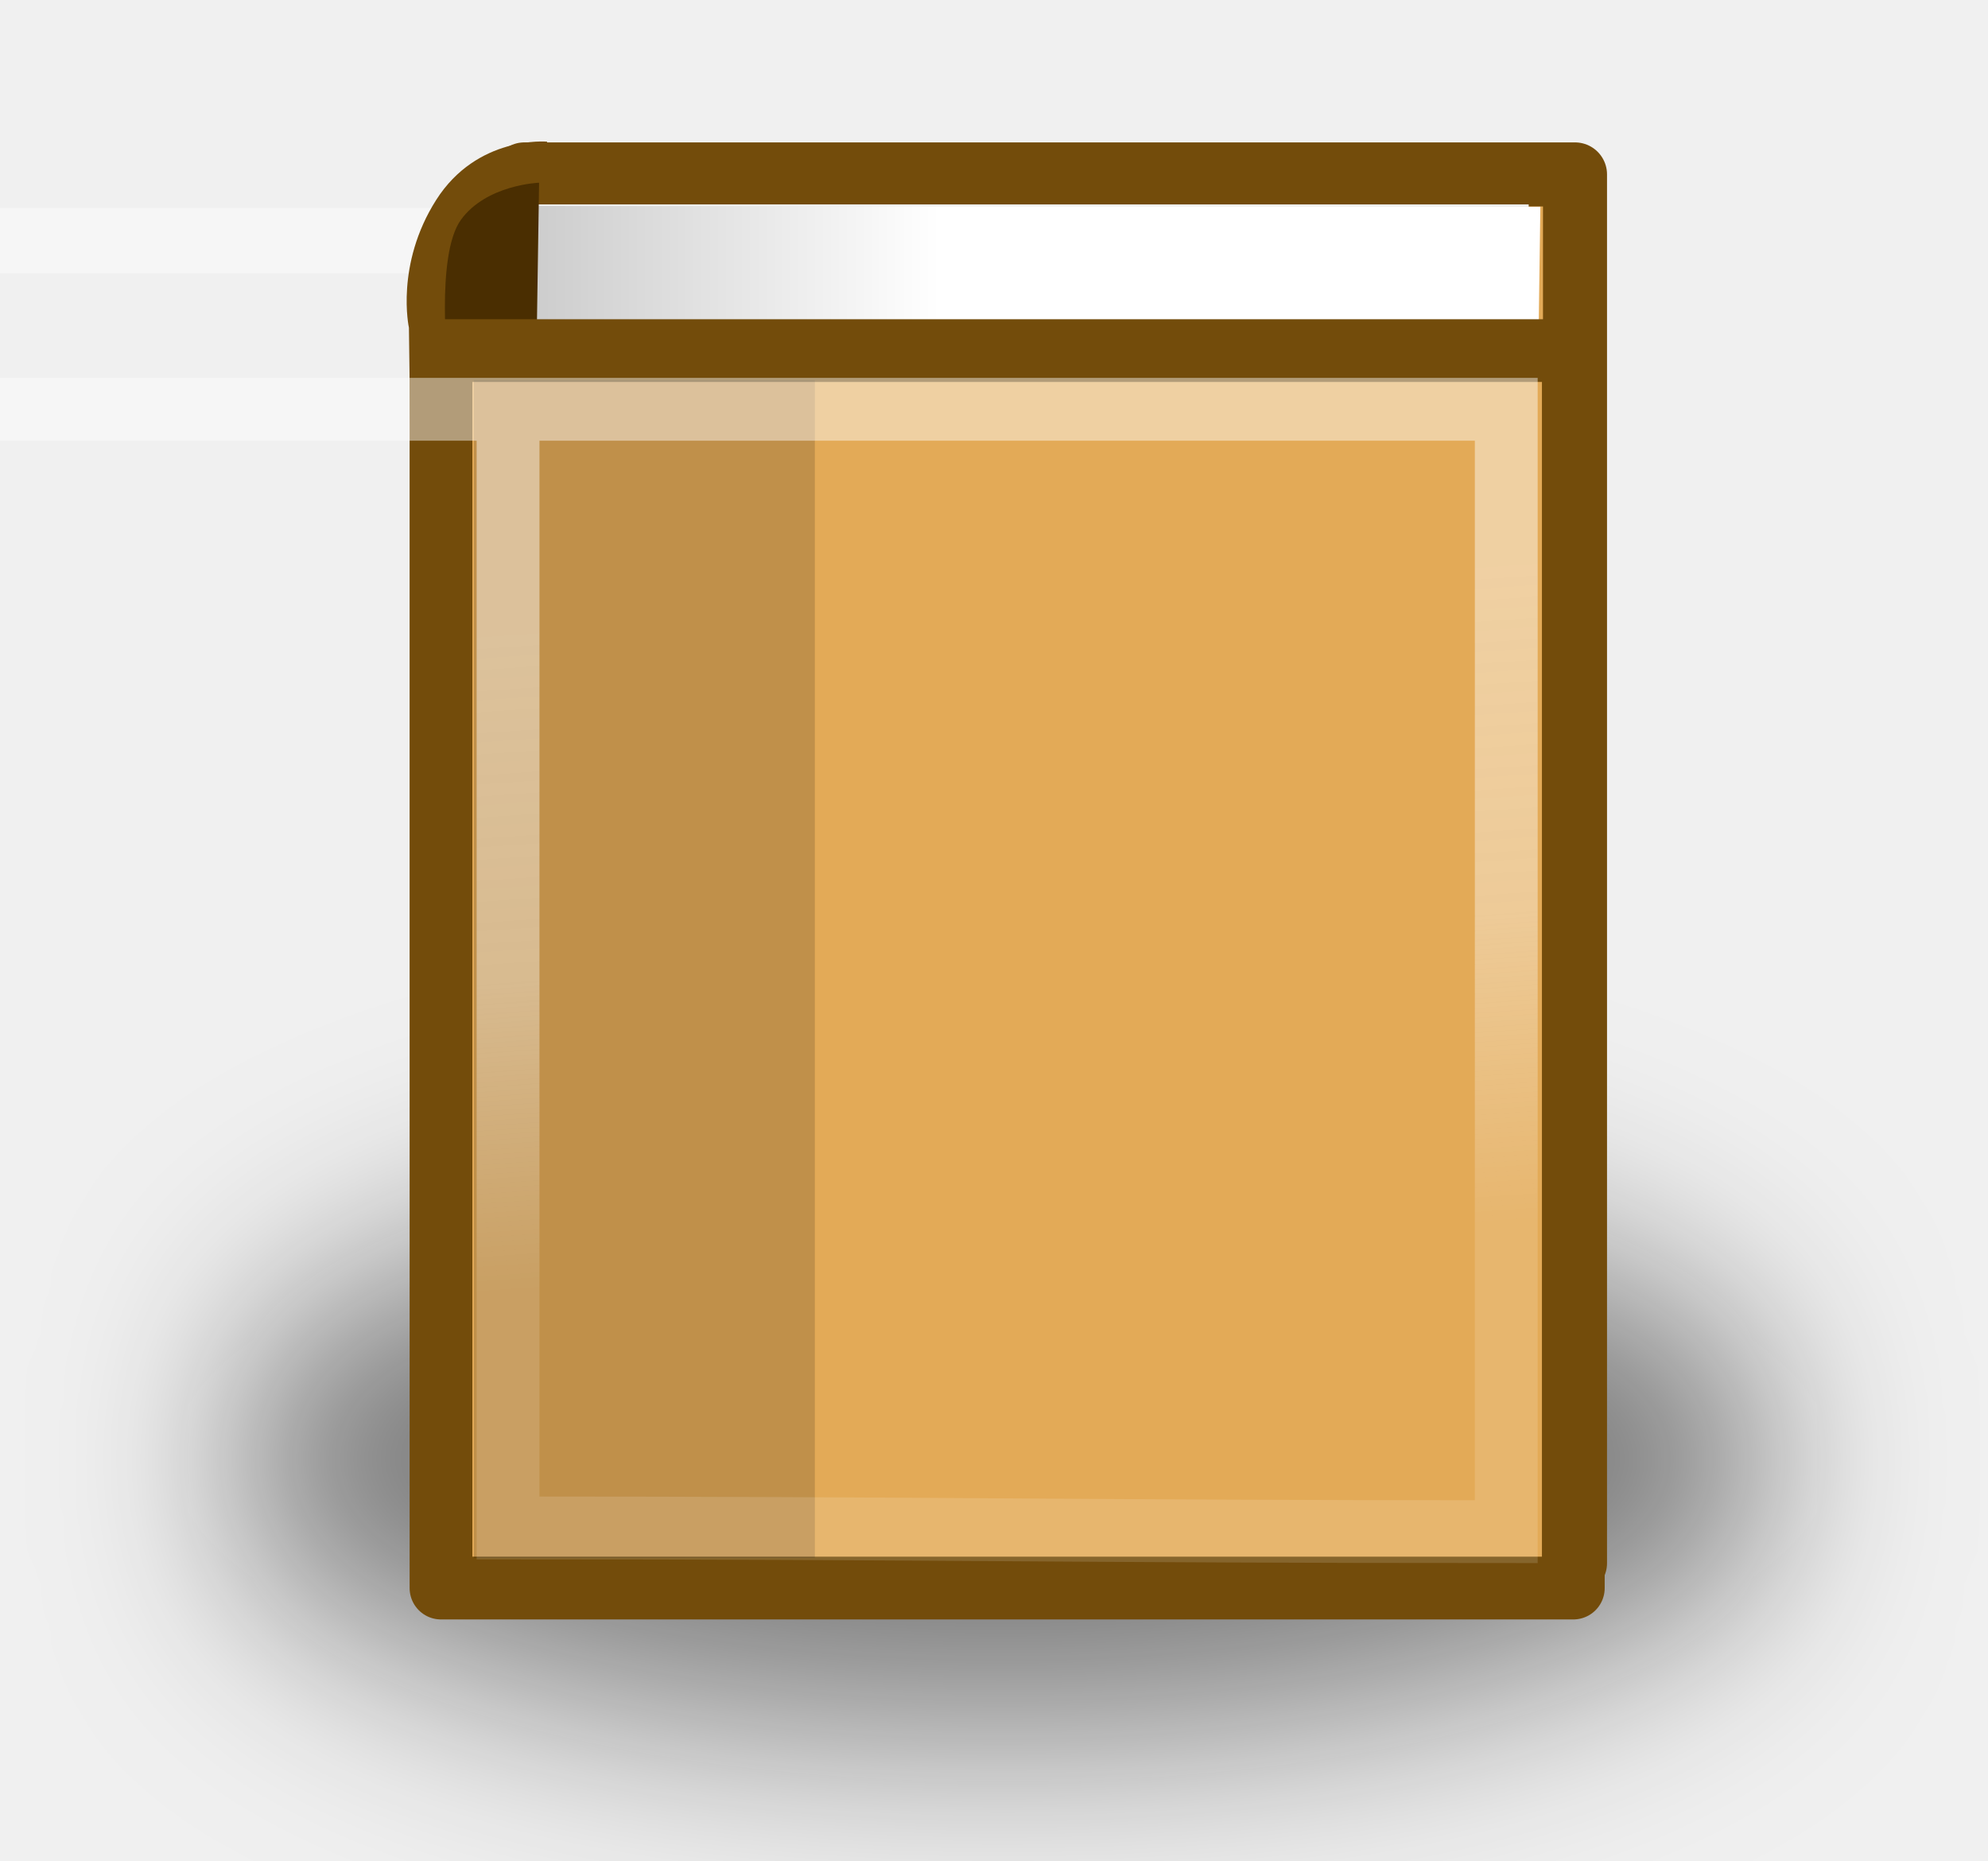
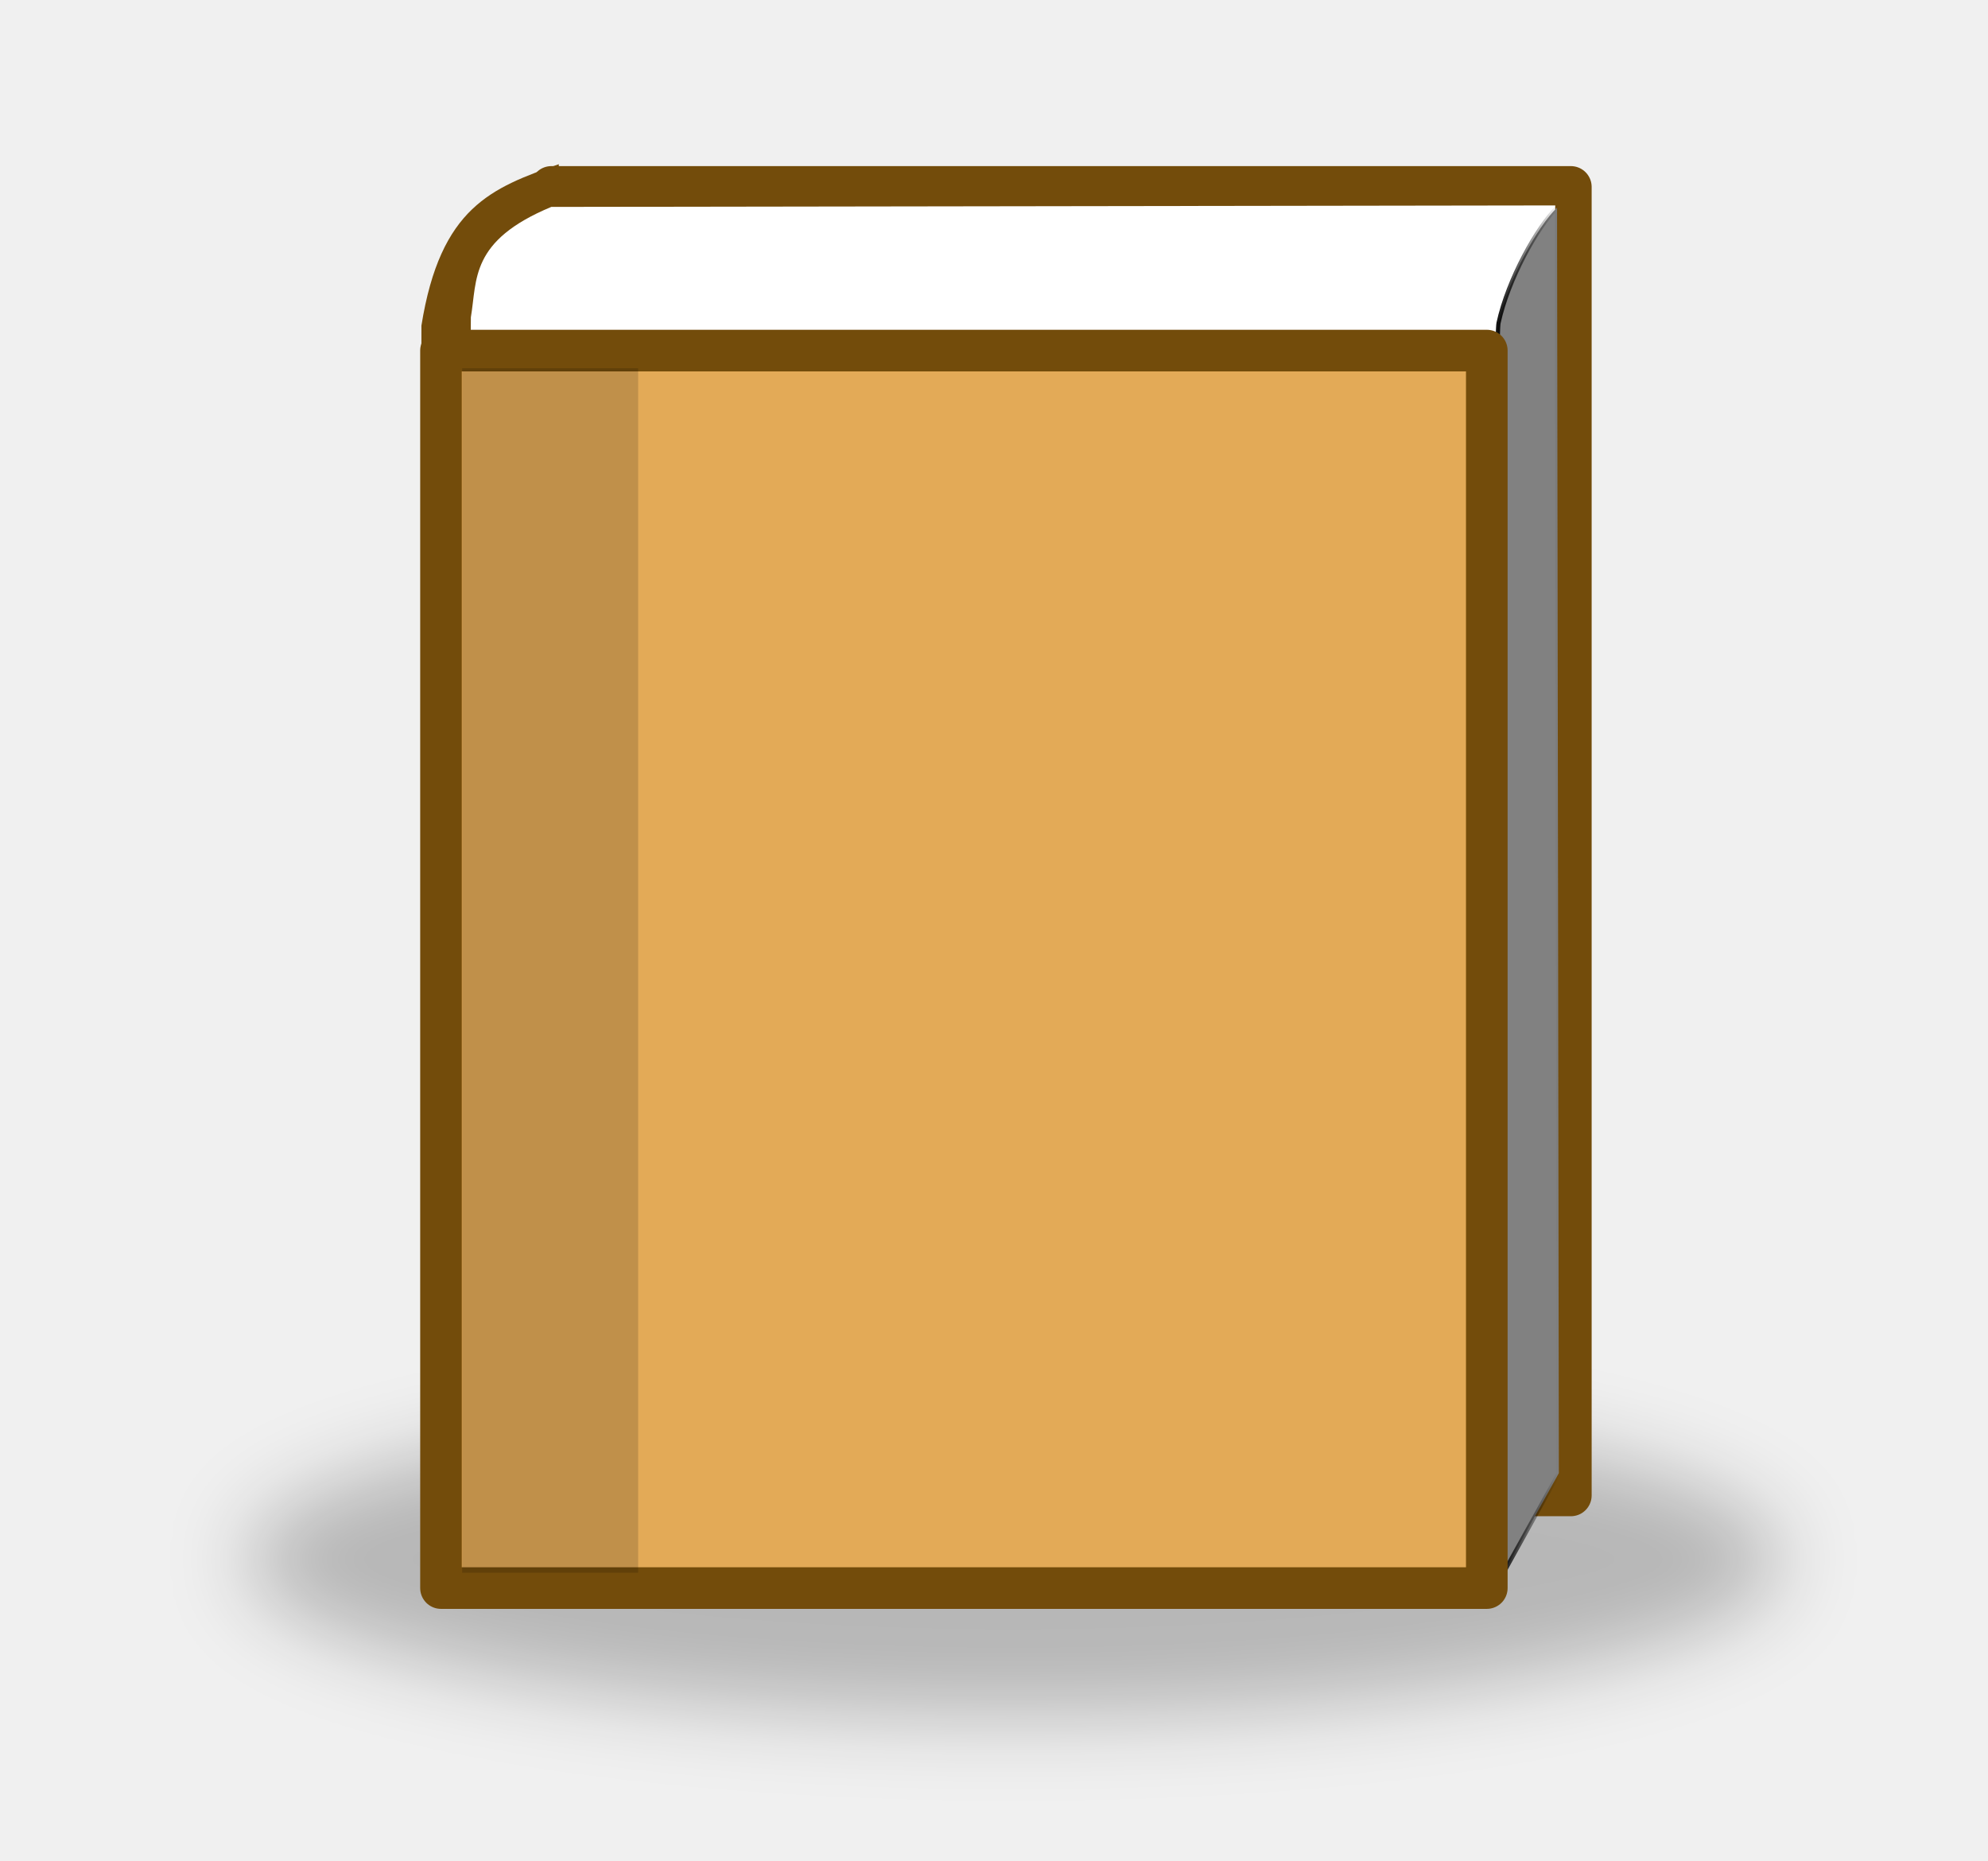
<svg xmlns="http://www.w3.org/2000/svg" xmlns:xlink="http://www.w3.org/1999/xlink" width="477.688" height="447.105" id="svg2" version="1.1">
  <defs id="defs4">
+     <linearGradient id="linearGradient3852">
+       <stop style="stop-color:#000000;stop-opacity:1;" offset="0" id="stop3854" />
+       <stop style="stop-color:#000000;stop-opacity:0;" offset="1" id="stop3856" />
+     </linearGradient>
+     <linearGradient id="linearGradient3831">
+       <stop style="stop-color:#8c8c8c;stop-opacity:1;" offset="0" id="stop3833" />
+       <stop style="stop-color:#9d9d9d;stop-opacity:1" offset="1" id="stop3835" />
+     </linearGradient>
    <linearGradient id="linearGradient3654">
      <stop style="stop-color:#fefefe;stop-opacity:1" offset="0" id="stop3656" />
      <stop id="stop3666" offset="0.25" style="stop-color:#fefefe;stop-opacity:1;" />
      <stop style="stop-color:#fefefe;stop-opacity:0.855;" offset="0.649" id="stop3668" />
      <stop style="stop-color:#ffffff;stop-opacity:0.301;" offset="1" id="stop3658" />
    </linearGradient>
    <linearGradient id="linearGradient3644">
      <stop id="stop3652" offset="0" style="stop-color:#b07e36;stop-opacity:1;" />
      <stop style="stop-color:#e3aa57;stop-opacity:1;" offset="1" id="stop3648" />
    </linearGradient>
    <linearGradient id="linearGradient3636">
      <stop style="stop-color:#593000;stop-opacity:0.813;" offset="0" id="stop3638" />
      <stop style="stop-color:#3d3d3d;stop-opacity:0;" offset="1" id="stop3640" />
    </linearGradient>
    <linearGradient id="linearGradient4808">
      <stop id="stop4810" offset="0" style="stop-color:#ffffff;stop-opacity:1;" />
      <stop id="stop4812" offset="1" style="stop-color:#c9c9c9;stop-opacity:1;" />
    </linearGradient>
    <linearGradient id="linearGradient4250">
      <stop style="stop-color:#ecc17d;stop-opacity:1;" offset="0" id="stop4252" />
      <stop style="stop-color:#de9521;stop-opacity:1;" offset="1" id="stop4254" />
    </linearGradient>
    <linearGradient id="linearGradient4250-9">
      <stop style="stop-color:#ecc17d;stop-opacity:1;" offset="0" id="stop4252-7" />
      <stop style="stop-color:#de9521;stop-opacity:1;" offset="1" id="stop4254-5" />
    </linearGradient>
-     <filter color-interpolation-filters="sRGB" id="filter4462-5" x="-0.129" width="1.258" y="-0.506" height="2.011">
-       <feGaussianBlur stdDeviation="24.258" id="feGaussianBlur4464-2" />
+     <linearGradient xlink:href="#linearGradient4808" id="linearGradient4796" x1="302.127" y1="313.093" x2="201.648" y2="313.093" gradientUnits="userSpaceOnUse" gradientTransform="matrix(1.044129,0,0,1.037767,-30.01593,19.31441)" />
+     <linearGradient xlink:href="#linearGradient3654" id="linearGradient3670" x1="280.54" y1="328.23" x2="299.472" y2="567.27" gradientUnits="userSpaceOnUse" gradientTransform="matrix(0.9551007,0,0,0.8968856,5.289388,63.50264)" />
+     <filter id="filter3825" x="-0.064" width="1.128" y="-0.315" height="1.63">
+       <feGaussianBlur stdDeviation="9.84" id="feGaussianBlur3827" />
    </filter>
-     <linearGradient xlink:href="#linearGradient4808" id="linearGradient4796" x1="302.127" y1="313.093" x2="201.648" y2="313.093" gradientUnits="userSpaceOnUse" gradientTransform="matrix(1.044129,0,0,1.037767,-30.01593,19.31441)" />
-     <linearGradient xlink:href="#linearGradient3654" id="linearGradient3670" x1="280.54" y1="328.23" x2="299.472" y2="567.27" gradientUnits="userSpaceOnUse" gradientTransform="matrix(1.003501,0,0,0.882029,1.011656,71.29949)" />
+     <linearGradient xlink:href="#linearGradient4808" id="linearGradient3829" gradientUnits="userSpaceOnUse" gradientTransform="matrix(1.044129,0,0,6.287767,-0.6710026,-1532.279)" x1="302.127" y1="313.093" x2="201.648" y2="313.093" />
+     <linearGradient xlink:href="#linearGradient3654" id="linearGradient3848" gradientUnits="userSpaceOnUse" gradientTransform="matrix(0.979916,0,0,0.9146514,-2.642089,55.06317)" x1="280.54" y1="328.23" x2="299.472" y2="567.27" />
+     <linearGradient xlink:href="#linearGradient3852" id="linearGradient3858" x1="418.262" y1="485.714" x2="434.093" y2="485.714" gradientUnits="userSpaceOnUse" />
  </defs>
-   <g id="layer3" style="display:inline" transform="translate(-59.5272,-269.5447)">
-     <path style="opacity:0.5;fill:#020202;fill-opacity:1;stroke:none;filter:url(#filter4462-5)" id="path4420" d="m 564.675,685.677 a 225.264,57.579 0 1 1 -450.528,0 225.264,57.579 0 1 1 450.528,0 z" transform="matrix(0.8425303,0,0,1.127834,14.46712,-153.2899)" />
-   </g>
+   <g id="layer3" style="display:inline" transform="translate(-59.5272,-269.5447)" />
  <g id="layer1" style="display:inline" transform="translate(-59.5272,-269.5447)">
-     <rect ry="0" y="311.452" x="185.503" height="333.653" width="252.475" id="rect4752" style="fill:#e3aa57;fill-opacity:1;stroke:#734c0b;stroke-width:15.388;stroke-linejoin:round;stroke-miterlimit:4;stroke-opacity:1;stroke-dasharray:none;stroke-dashoffset:0" />
-     <rect y="319.082" x="183.135" height="322.508" width="78.476" id="rect4754" style="fill:#c17d11;fill-opacity:1;stroke:none" />
-     <path id="path4756" d="m 188.906,329.344 c 0,122.24 0,179.829 0,302.069 98.359,0 131.427,1.01 229.786,1.01 0,-122.906 0,-182.173 0,-305.079 -977.838,0 -131.427,0 -229.786,0 l 0,1 0,1 z" style="fill:none;stroke:#ffffff;stroke-width:15.715;stroke-linejoin:miter;stroke-miterlimit:4;stroke-opacity:0.369;stroke-dasharray:none;stroke-dashoffset:0" />
-     <path style="fill:#734c0b;fill-opacity:1;stroke:none" d="m 190.973,303.578 c 0,0 -16.79,-1.515 -26.659,14.036 -9.868,15.552 -6.527,30.664 -6.527,30.664 l 2.36,181.818 30.707,-0.823 0.119,-225.695 z" id="path4316" />
-     <rect style="fill:#eeeeec;fill-opacity:1;stroke:none" id="rect4310" width="243.626" height="330.099" x="183.222" y="318.651" />
-     <path style="fill:url(#linearGradient4796);fill-opacity:1;stroke:none" d="m 180.531,362.618 0.248,-43.589 248.875,0.185 -0.706,50.221 -248.417,-6.817 z" id="path4308" />
-     <path style="fill:#4a2e01;fill-opacity:1;stroke:none" d="m 189.063,313.443 c 0,0 -12.687,0.446 -18.807,8.947 -6.12,8.501 -3.07,35.561 -3.07,35.561 l 2.675,65.57 17.498,0.823 1.703,-110.9 z" id="path4325" />
-     <rect style="fill:#e3aa57;fill-opacity:1;stroke:#734c0b;stroke-width:15.079;stroke-linejoin:round;stroke-miterlimit:4;stroke-opacity:1;stroke-dasharray:none;stroke-dashoffset:0;display:inline" id="rect2818" width="272.08" height="297.31" x="165.492" y="353.776" ry="0" />
-     <rect style="fill:#000000;fill-opacity:0.154;stroke:none;display:inline" id="rect4258" width="81.921" height="283.018" x="173.405" y="360.846" />
-     <path style="fill:none;stroke:url(#linearGradient3670);stroke-width:15.095;stroke-linejoin:miter;stroke-miterlimit:4;stroke-opacity:0.454;stroke-dasharray:none;stroke-dashoffset:0;display:inline" d="m 181.604,369.651 c 0,108.045 0,158.947 0,266.991 102.669,0 137.187,0.893 239.856,0.893 0,-108.634 0,-161.018 0,-269.652 -1020.69,0 -137.187,0 -239.856,0 l 0,0.884 0,0.884 z" id="rect4224" />
+     <path style="opacity:0.241;fill:#000000;fill-opacity:1;stroke:none;filter:url(#filter3825)" id="path3803" d="m 424,379.605 a 184.5,37.5 0 1 1 -369,0 184.5,37.5 0 1 1 369,0 z" transform="translate(63.5272,264.5447)" />
+     <path style="fill:#e3aa57;fill-opacity:1;stroke:#734c0b;stroke-width:10;stroke-linejoin:round;stroke-miterlimit:4;stroke-opacity:1;stroke-dasharray:none;stroke-dashoffset:0" d="m 192.014,314.452 244.964,0 0,314.376 -251.681,0 z" id="rect4752" />
+     <path style="fill:#734c0b;fill-opacity:1;stroke:none" d="m 193.797,308.992 c -16.052,5.675 -28.445,10.25 -33.009,38.786 l -0.14,297.818 32.707,0.677 z" id="path4316" />
+     <path style="fill:#ffffff;fill-opacity:1;stroke:none" d="m 191.996,319.255 241.233,-0.354 0.358,77.428 -261.276,0 0.358,-50.558 c 1.54,-9.08 -0.272,-18.357 19.327,-26.517 z" id="path3845" />
+     <path style="fill:#818181;fill-opacity:1;stroke:url(#linearGradient3858)" d="m 433.666,319.414 c -4.731,4.615 -11.775,17.209 -14.057,27.72 -1.276,5.879 -0.654,300.931 -1.347,304.88 l 15.831,-28.539 z" id="path3793" />
+     <rect style="fill:#e3aa57;fill-opacity:1;stroke:#734c0b;stroke-width:10;stroke-linejoin:round;stroke-miterlimit:4;stroke-opacity:1;stroke-dasharray:none;stroke-dashoffset:0;display:inline" id="rect2818" width="251.293" height="297.31" x="165.492" y="353.776" ry="0" />
+     <rect style="fill:#000000;fill-opacity:0.154;stroke:none;display:inline" id="rect4258" width="42.285" height="289.382" x="170.576" y="358.018" />
  </g>
  <g id="layer2" style="display:none" transform="translate(-59.5272,-269.5447)">
    <g id="g4819" transform="matrix(1.003501,0,0,0.9979484,2.089327,-34.39406)">
-       <path transform="matrix(0.8289156,-0.8278644,0.8672743,0.8358175,-519.6224,426.8305)" d="m 475.833,514.698 a 52.422,48.39 0 1 1 -104.845,0 52.422,48.39 0 1 1 104.845,0 z" id="path4609" style="fill:none;stroke:#734c0b;stroke-width:22.873;stroke-miterlimit:4;stroke-opacity:1;stroke-dasharray:none" />
+       <path transform="matrix(0.8289156,-0.8278644,0.8672743,0.8358175,-519.6224,426.8305)" d="m 475.833,514.698 c 0,26.725 -23.47,48.39 -52.422,48.39 -28.952,0 -52.422,-21.665 -52.422,-48.39 0,-26.725 23.47,-48.39 52.422,-48.39 28.952,0 52.422,21.665 52.422,48.39 z" id="path4609" style="fill:none;stroke:#734c0b;stroke-width:22.873;stroke-miterlimit:4;stroke-opacity:1;stroke-dasharray:none" />
      <rect transform="matrix(0.7075553,-0.706658,0.7200446,0.6939278,0,0)" y="606.782" x="-193.076" height="101.852" width="42.02" id="rect4611" style="fill:#734c0b;fill-opacity:1;stroke:none" />
    </g>
  </g>
</svg>
